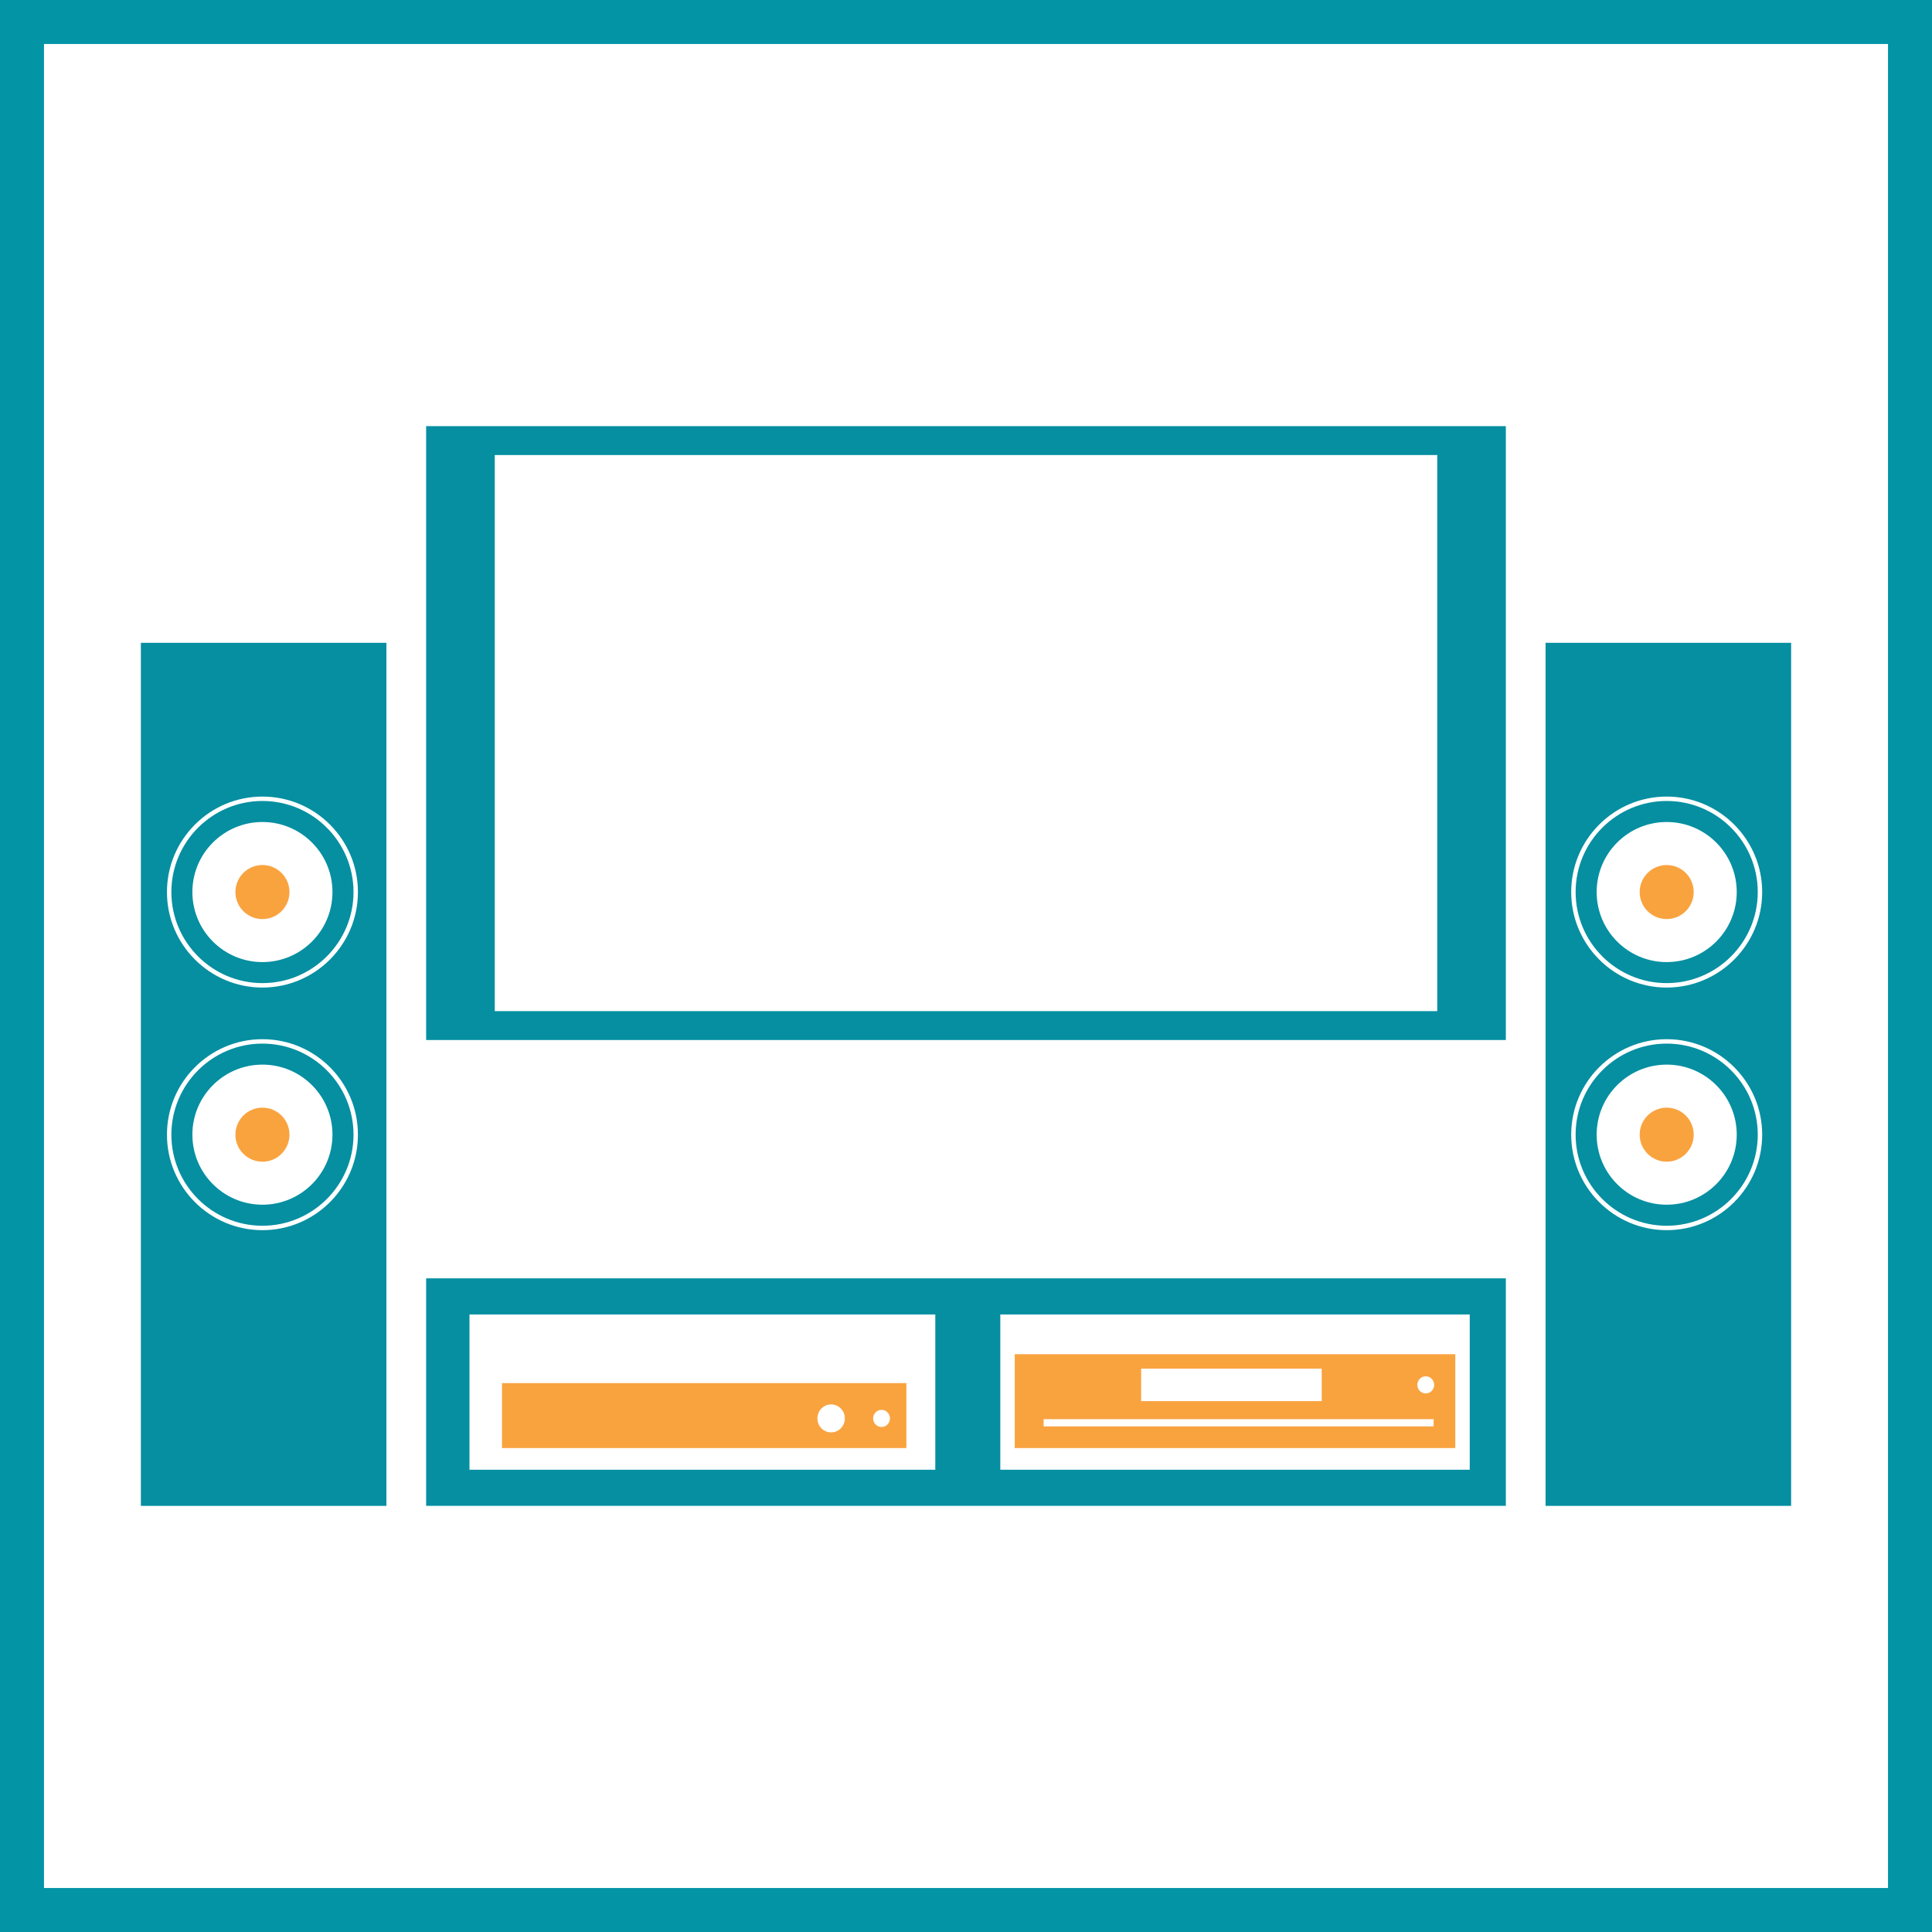
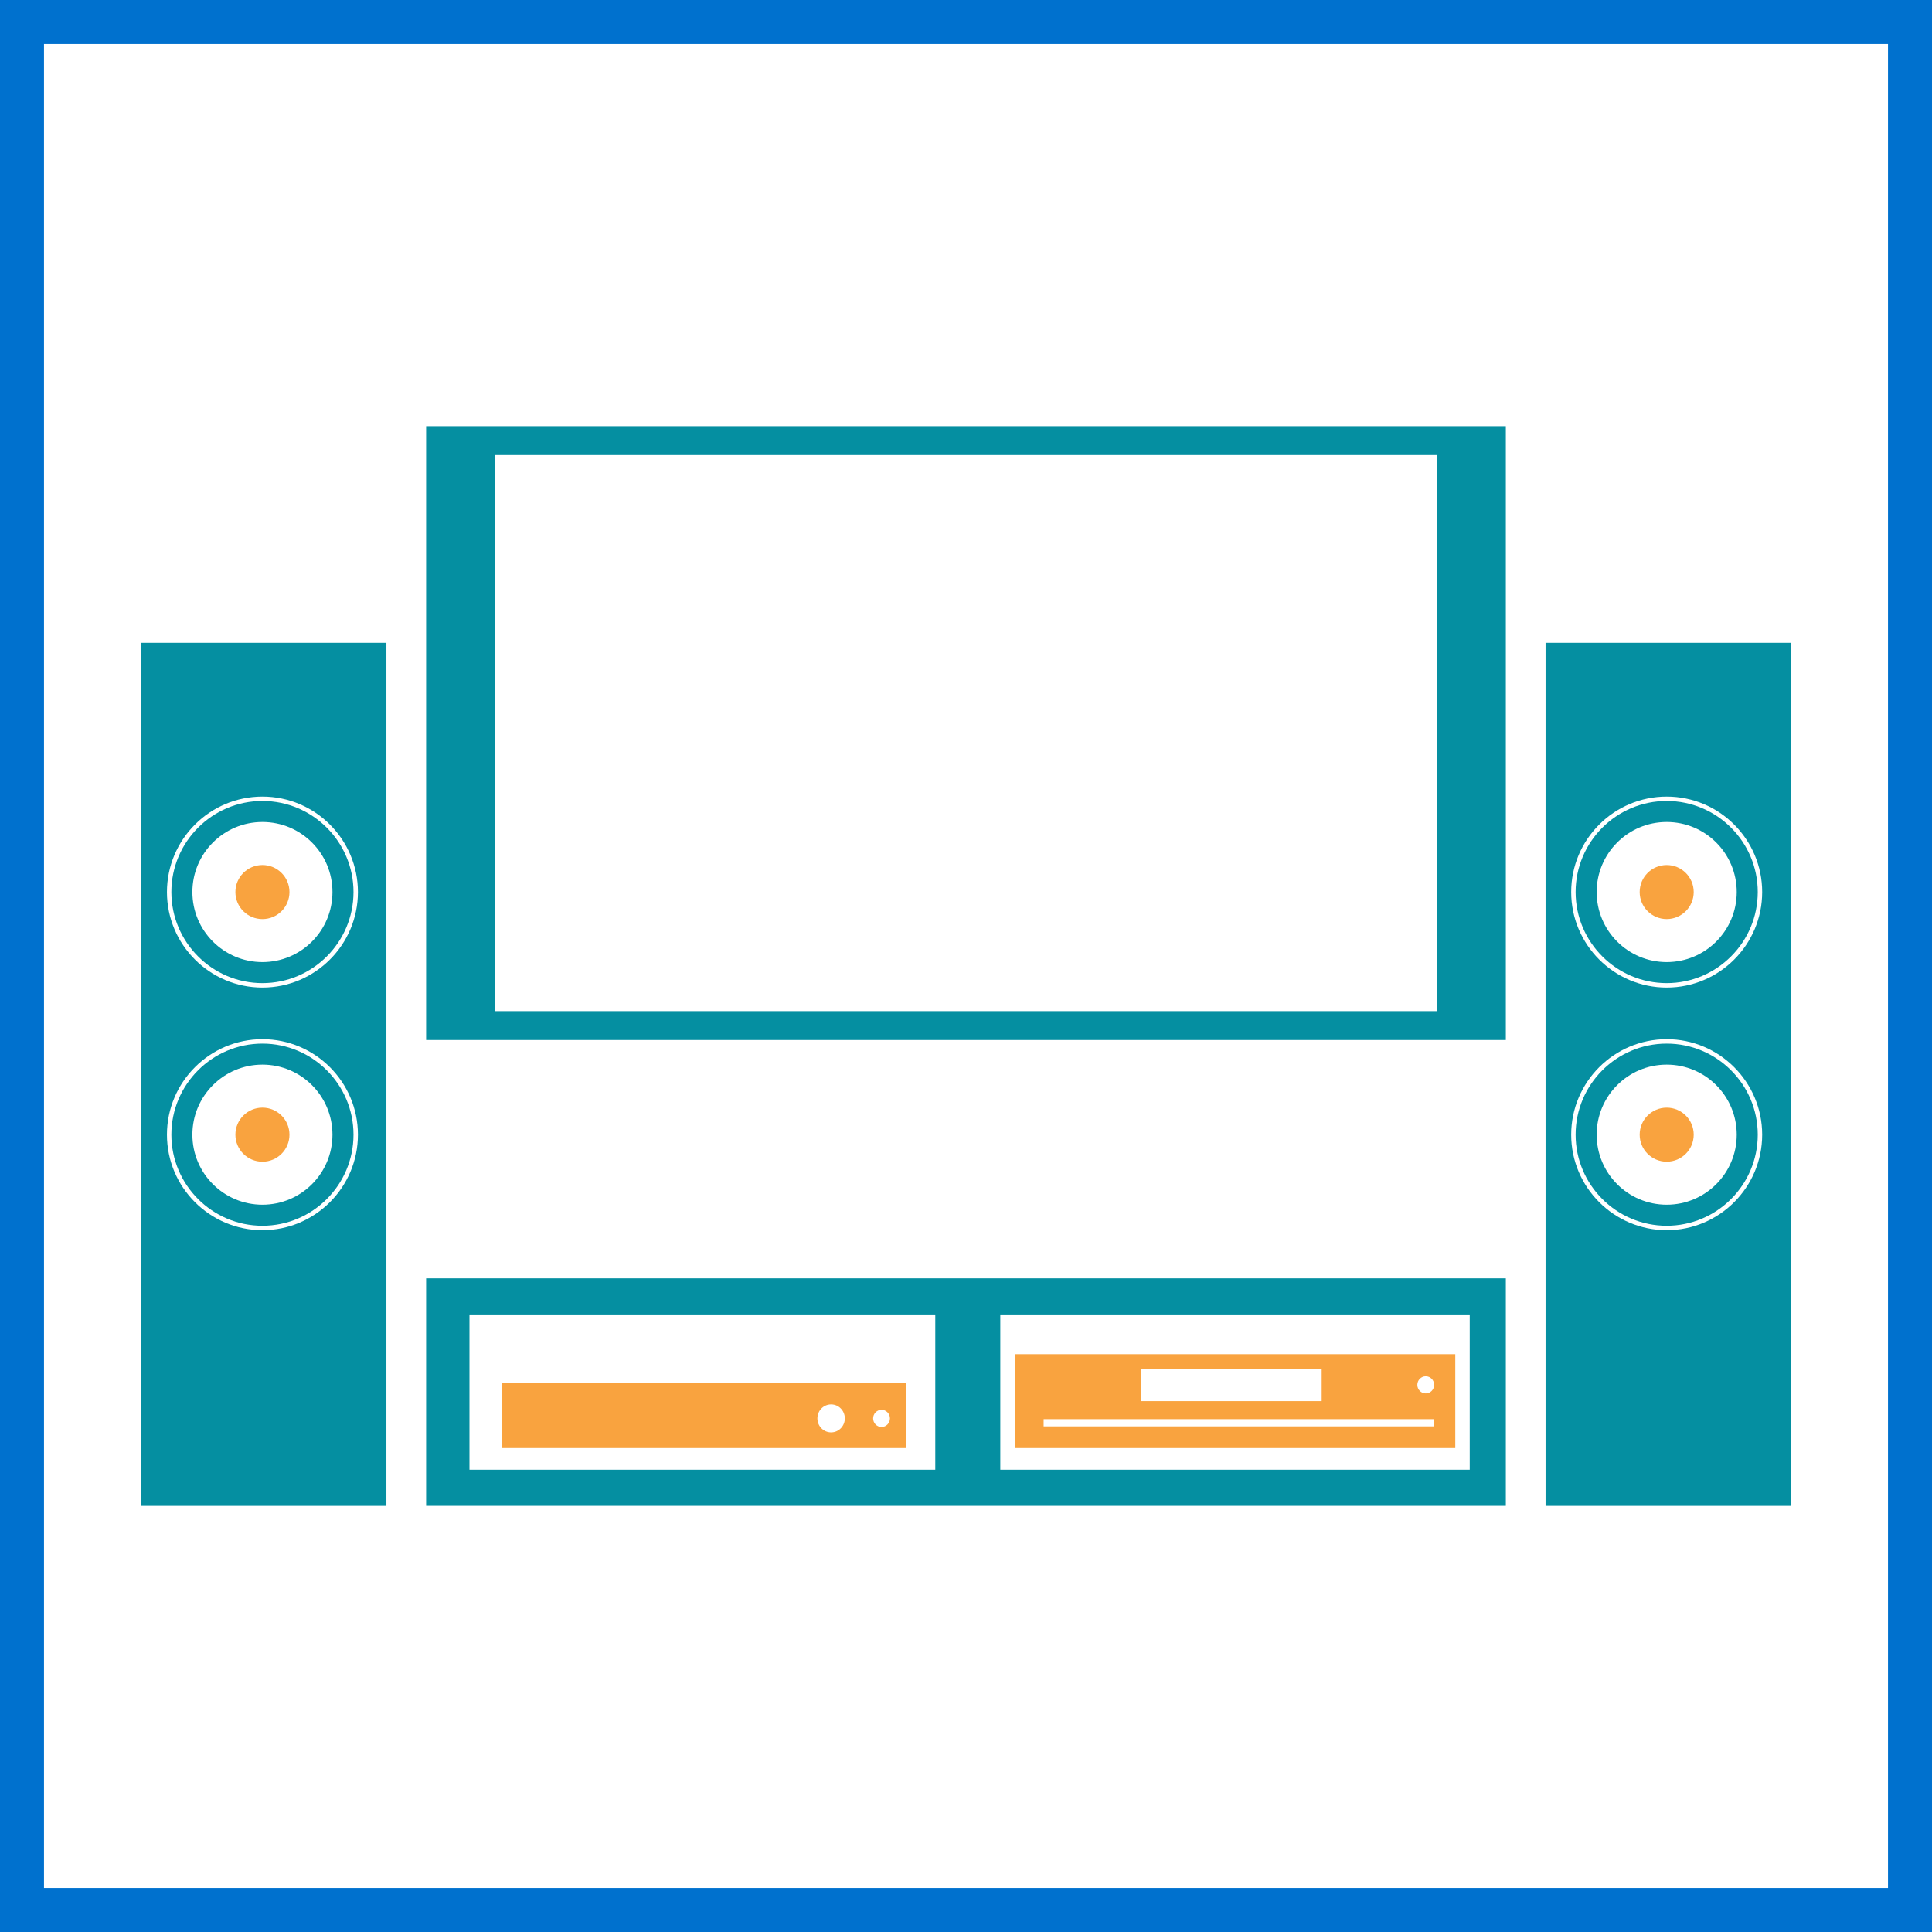
<svg xmlns="http://www.w3.org/2000/svg" version="1.1" id="Layer_1" x="0px" y="0px" width="128px" height="128px" viewBox="0 0 128 128" enable-background="new 0 0 128 128" xml:space="preserve">
  <pattern x="-72.5" y="-365.5" width="183.277" height="183.277" patternUnits="userSpaceOnUse" id="New_Pattern_Swatch_2" viewBox="0 -183.277 183.277 183.277" overflow="visible">
    <g>
      <polygon fill="none" points="0,0 183.277,0 183.277,-183.277 0,-183.277   " />
-       <polygon fill="#0394A6" points="183.277,0 0,0 0,-183.277 183.277,-183.277   " />
+       <polygon fill="#0071CE" points="183.277,0 0,0 0,-183.277 183.277,-183.277   " />
    </g>
  </pattern>
  <pattern x="-72.5" y="-365.5" width="183.277" height="183.277" patternUnits="userSpaceOnUse" id="New_Pattern_Swatch_3" viewBox="0 -183.277 183.277 183.277" overflow="visible">
    <g>
      <polygon fill="none" points="0,0 183.277,0 183.277,-183.277 0,-183.277   " />
      <polygon fill="#F9A33F" points="183.277,0 0,0 0,-183.277 183.277,-183.277   " />
    </g>
  </pattern>
  <g>
    <path fill="url(#New_Pattern_Swatch_2)" d="M125.085,2.915v122.17H2.915V2.915H125.085 M128,0H0v128h128V0L128,0z" />
    <path fill="#058FA1" d="M28.233,28.233v40.671h71.533V28.233H28.233z M95.221,66.99H32.779V30.147h62.442V66.99z" />
    <path fill="#058FA1" d="M28.233,84.693v15.073h71.533V84.693H28.233z M61.967,97.374H31.104V87.087h30.862V97.374z M97.374,97.374   H66.273V87.087h31.101V97.374z" />
    <path fill="url(#New_Pattern_Swatch_3)" d="M33.257,91.633v4.306h26.795v-4.306H33.257z M55.064,94.9   c-0.501,0-0.908-0.415-0.908-0.927s0.407-0.926,0.908-0.926c0.502,0,0.909,0.414,0.909,0.926S55.567,94.9,55.064,94.9z    M58.405,94.542c-0.307,0-0.557-0.255-0.557-0.568s0.25-0.568,0.557-0.568c0.308,0,0.557,0.255,0.557,0.568   S58.713,94.542,58.405,94.542z" />
    <path fill="url(#New_Pattern_Swatch_3)" d="M67.229,89.719v6.22h29.188v-6.22H67.229z M75.603,90.676h11.962v2.152H75.603V90.676z    M94.981,94.503H69.144v-0.479h25.838V94.503z M94.46,92.319c-0.307,0-0.557-0.254-0.557-0.567c0-0.314,0.25-0.568,0.557-0.568   c0.308,0,0.557,0.254,0.557,0.568C95.017,92.065,94.768,92.319,94.46,92.319z" />
    <circle fill="url(#New_Pattern_Swatch_3)" cx="17.387" cy="59.101" r="1.791" />
    <g>
      <path fill="#058FA1" d="M9.333,42.588v57.179h16.268V42.588H9.333z M17.387,81.502c-3.488,0-6.326-2.839-6.326-6.327    s2.838-6.326,6.326-6.326c3.489,0,6.327,2.838,6.327,6.326S20.876,81.502,17.387,81.502z M17.387,65.428    c-3.488,0-6.326-2.838-6.326-6.327c0-3.488,2.838-6.326,6.326-6.326c3.489,0,6.327,2.838,6.327,6.326    C23.714,62.59,20.876,65.428,17.387,65.428z" />
      <path fill="#058FA1" d="M17.387,53.067c-3.327,0-6.033,2.707-6.033,6.033c0,3.327,2.707,6.034,6.033,6.034    c3.327,0,6.034-2.707,6.034-6.034C23.421,55.774,20.714,53.067,17.387,53.067z M17.387,63.741c-2.562,0-4.641-2.077-4.641-4.641    c0-2.563,2.079-4.64,4.641-4.64c2.563,0,4.64,2.077,4.64,4.64C22.027,61.664,19.95,63.741,17.387,63.741z" />
      <path fill="#058FA1" d="M17.387,69.142c-3.327,0-6.033,2.706-6.033,6.033s2.707,6.034,6.033,6.034    c3.327,0,6.034-2.707,6.034-6.034S20.714,69.142,17.387,69.142z M17.387,79.815c-2.562,0-4.641-2.077-4.641-4.641    c0-2.563,2.079-4.64,4.641-4.64c2.563,0,4.64,2.077,4.64,4.64C22.027,77.738,19.95,79.815,17.387,79.815z" />
    </g>
    <circle fill="url(#New_Pattern_Swatch_3)" cx="17.387" cy="75.175" r="1.791" />
    <path fill="#058FA1" d="M110.423,53.067c-3.327,0-6.034,2.707-6.034,6.033c0,3.327,2.707,6.034,6.034,6.034   s6.033-2.707,6.033-6.034C116.457,55.774,113.75,53.067,110.423,53.067z M110.423,63.741c-2.563,0-4.64-2.077-4.64-4.641   c0-2.563,2.078-4.64,4.64-4.64s4.64,2.077,4.64,4.64C115.063,61.664,112.986,63.741,110.423,63.741z" />
    <circle fill="url(#New_Pattern_Swatch_3)" cx="110.423" cy="59.101" r="1.79" />
    <g>
      <path fill="#058FA1" d="M110.423,69.142c-3.327,0-6.034,2.706-6.034,6.033s2.707,6.034,6.034,6.034s6.033-2.707,6.033-6.034    S113.75,69.142,110.423,69.142z M110.423,79.815c-2.563,0-4.64-2.077-4.64-4.641c0-2.563,2.078-4.64,4.64-4.64    s4.64,2.077,4.64,4.64C115.063,77.738,112.986,79.815,110.423,79.815z" />
      <path fill="#058FA1" d="M102.398,42.588v57.179h16.269V42.588H102.398z M110.423,81.502c-3.488,0-6.327-2.839-6.327-6.327    s2.839-6.326,6.327-6.326s6.326,2.838,6.326,6.326S113.912,81.502,110.423,81.502z M110.423,65.428    c-3.488,0-6.327-2.838-6.327-6.327c0-3.488,2.839-6.326,6.327-6.326s6.326,2.838,6.326,6.326    C116.75,62.59,113.912,65.428,110.423,65.428z" />
    </g>
    <circle fill="url(#New_Pattern_Swatch_3)" cx="110.423" cy="75.175" r="1.79" />
  </g>
</svg>
